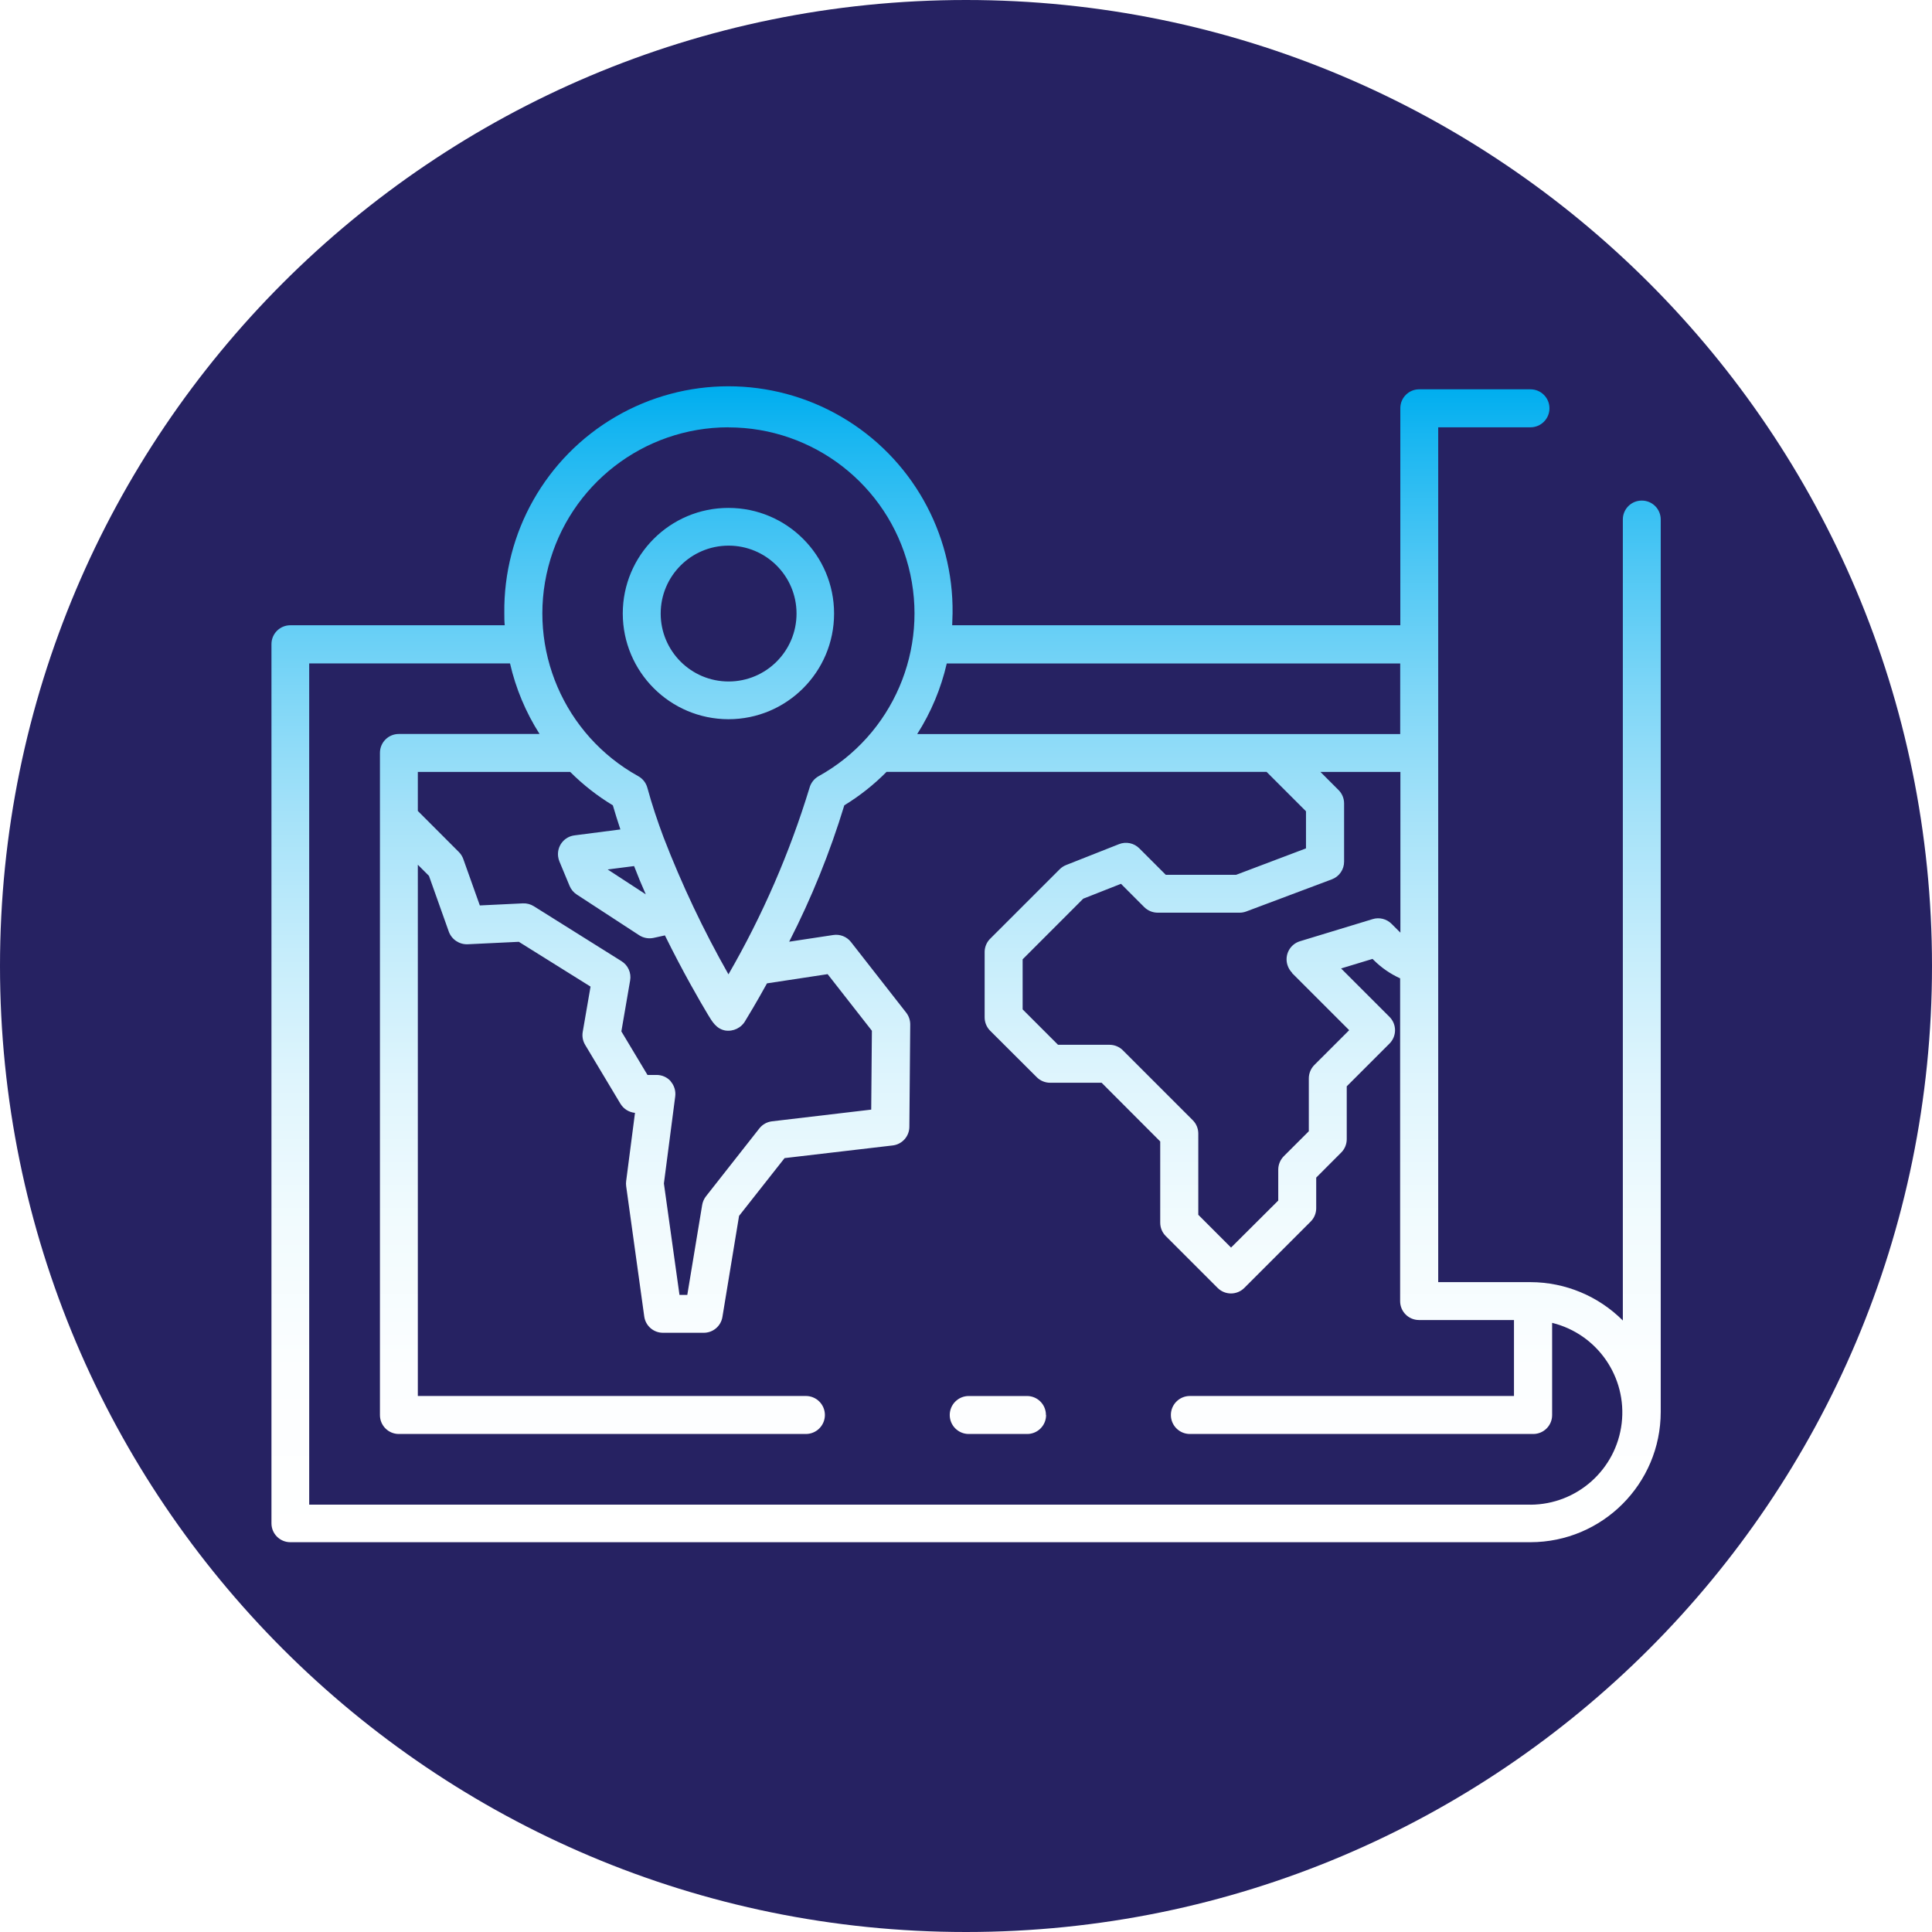
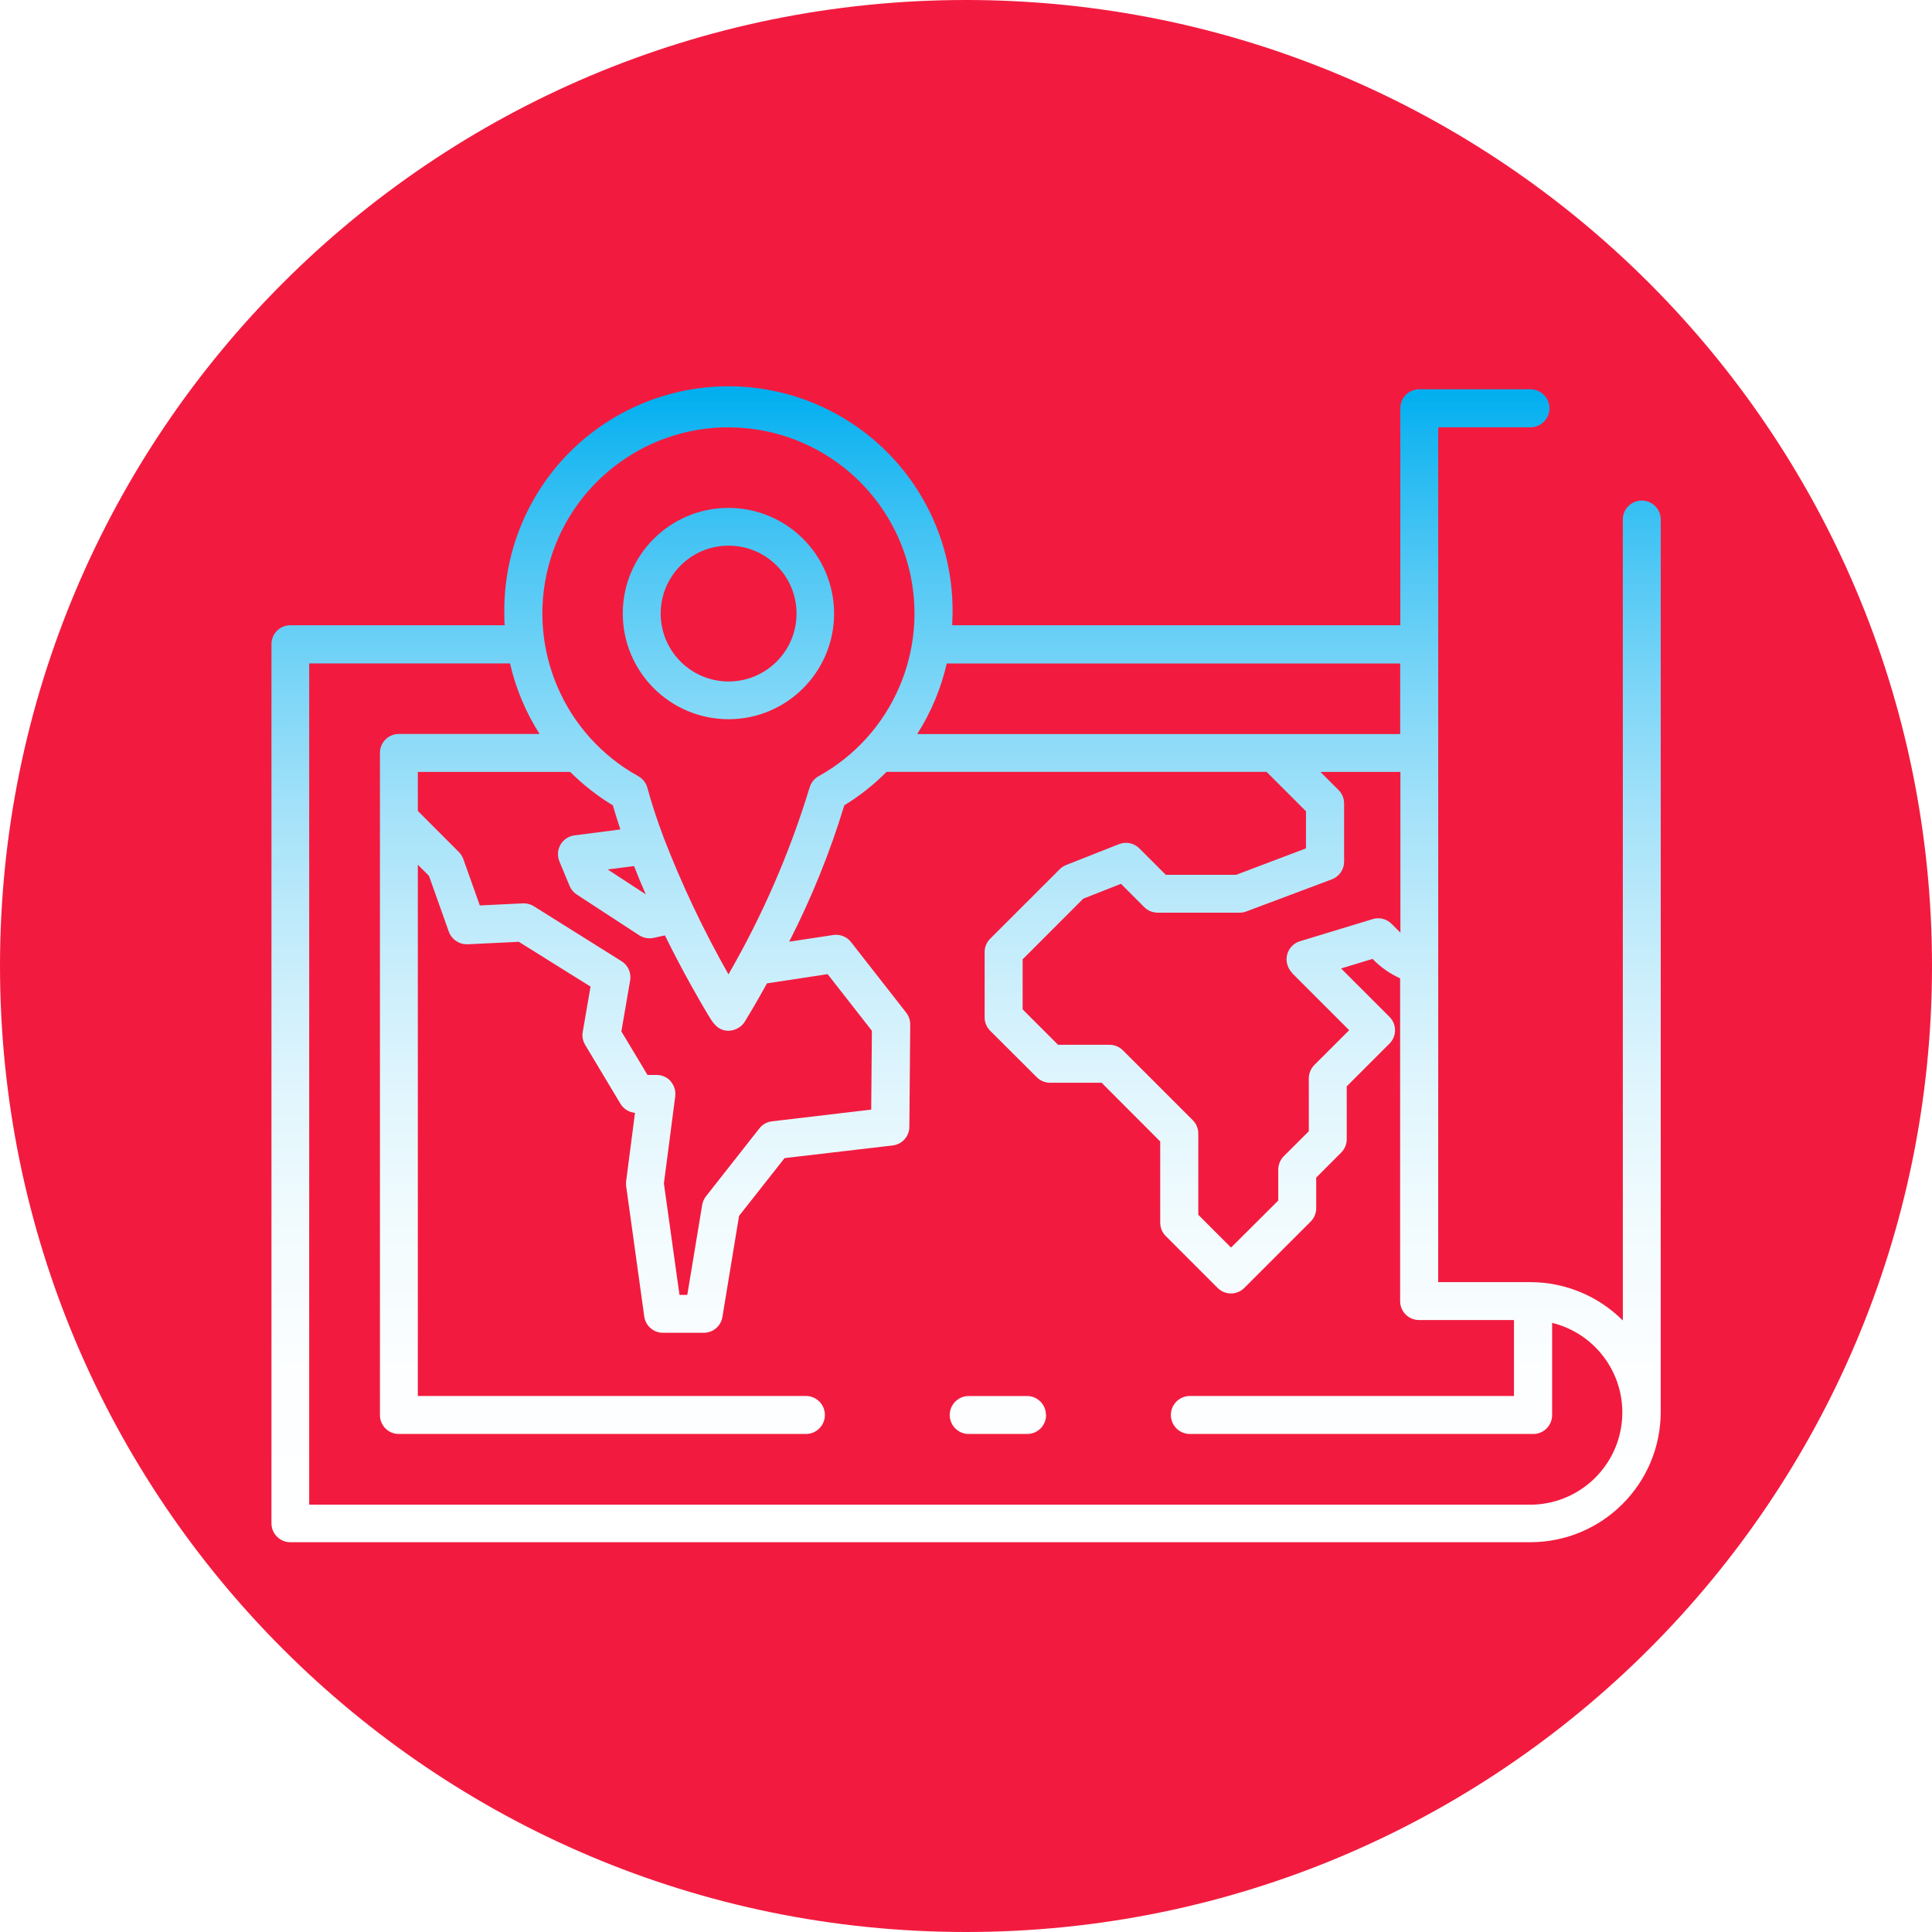
<svg xmlns="http://www.w3.org/2000/svg" id="Capa_1" data-name="Capa 1" viewBox="0 0 512 512">
  <defs>
-     <style>.cls-1{fill:#262262;}.cls-2{fill:url(#linear-gradient);}</style>
+     <style>.cls-1{fill:#F21B3F;}.cls-2{fill:url(#linear-gradient);}</style>
    <linearGradient id="linear-gradient" x1="76.27" y1="374.09" x2="76.27" y2="450.5" gradientTransform="matrix(4, 0, 0, -4, -50, 1908)" gradientUnits="userSpaceOnUse">
      <stop offset="0" stop-color="#fff" />
      <stop offset="0.15" stop-color="#fcfeff" />
      <stop offset="0.28" stop-color="#f1fbfe" />
      <stop offset="0.4" stop-color="#dff5fd" />
      <stop offset="0.51" stop-color="#c6edfb" />
      <stop offset="0.63" stop-color="#a5e2f9" />
      <stop offset="0.74" stop-color="#7dd6f7" />
      <stop offset="0.85" stop-color="#4ec7f4" />
      <stop offset="0.96" stop-color="#18b6f1" />
      <stop offset="1" stop-color="#00aeef" />
    </linearGradient>
  </defs>
  <circle class="cls-1" cx="256" cy="256" r="256" />
  <g id="Layer_2" data-name="Layer 2">
    <path class="cls-2" d="M434.13,135.5a5,5,0,0,0-5,5V352.79a34.69,34.69,0,0,0-24.45-10.17H380.2V116.08h24.45a5,5,0,0,0,0-10.07H375.16a5,5,0,0,0-5,5v57.53H251.4c0-1.06.1-2.11.1-3.16a59.4,59.4,0,1,0-118.79,0c0,1.06,0,2.12.11,3.16H76a5,5,0,0,0-5,5v233a5,5,0,0,0,5,5H404.65a34.56,34.56,0,0,0,34.52-34.52V140.53A5,5,0,0,0,434.13,135.5Zm-92.7,125.17,15.18,15.18-9.23,9.22a5.07,5.07,0,0,0-1.47,3.56v14l-6.62,6.61a5.08,5.08,0,0,0-1.48,3.56V321L325.3,333.46l-8.68-8.69V303.26a5,5,0,0,0-1.47-3.56l-18.5-18.5a5,5,0,0,0-3.56-1.48H279.45l-9.38-9.38V257.07L286.13,241l10-3.94,6.17,6.18a5.07,5.07,0,0,0,3.56,1.47h21.7a5,5,0,0,0,1.77-.32L352,235.88a5,5,0,0,0,3.26-4.71v-15.4a5,5,0,0,0-1.47-3.56l-4.8-4.8h21.19V250l-2.34-2.33a5,5,0,0,0-5-1.26l-19.25,5.86a5,5,0,0,0-3.35,6.28,5.12,5.12,0,0,0,1.25,2.1Zm28.7-82v18.7h-128a59.55,59.55,0,0,0,7.83-18.7Zm-178-62.57A49.31,49.31,0,0,1,216,208.54a5.07,5.07,0,0,0-2.41,3.08,236.8,236.8,0,0,1-21.48,49.43,271.11,271.11,0,0,1-17.21-36.34c-1.61-4.3-3.07-8.66-4.28-13.09a5,5,0,0,0-2.41-3.08,49.32,49.32,0,0,1,23.9-92.46ZM176.86,289.44a5,5,0,0,0-3.78-1.73h-2.43l-6.92-11.54,2.32-13.49a5,5,0,0,0-2.3-5.13L140.53,243a5.07,5.07,0,0,0-2.91-.76l-11.4.55-4.38-12.29a5,5,0,0,0-1.18-1.87l-10.87-10.88V207.41h40.38a59.31,59.31,0,0,0,11.3,8.85c.62,2.14,1.3,4.27,2,6.39l-12.14,1.57a5,5,0,0,0-4.36,5.63,5.15,5.15,0,0,0,.34,1.28L150,237.6a5,5,0,0,0,1.91,2.3l16.54,10.79a5.08,5.08,0,0,0,3.82.7l3-.66c4.83,9.8,9.27,17.44,11.35,20.91,1.15,1.9,2.23,3.83,4.61,4.29a5.2,5.2,0,0,0,5.39-2.65c.68-1.11,2.83-4.64,5.7-9.84L218.39,261l11.73,15-.18,20.9L203.66,300a5,5,0,0,0-3.37,1.89l-14.15,18a5.13,5.13,0,0,0-1,2.3L181.2,346h-2.07L175,316.47l3-23.06a5.08,5.08,0,0,0-1.21-4Zm-6.66-49.59-10.1-6.59,7-.9Q168.56,236.17,170.2,239.85ZM404.65,401.59H81V178.65h53.22a59.55,59.55,0,0,0,7.83,18.7H104.75a5,5,0,0,0-5,5V377.86a5,5,0,0,0,5,5H212.63a5,5,0,0,0,0-10.07H109.79V232l2.95,2.95L118,249.74a5.11,5.11,0,0,0,5,3.34l13.56-.65,19,11.87-2.07,12a5,5,0,0,0,.65,3.45l9.34,15.59a5.07,5.07,0,0,0,3.86,2.42L165,315.83a5.08,5.08,0,0,0,0,1.35l4.79,34.52a5,5,0,0,0,5,4.34h10.72a5,5,0,0,0,5-4.21l4.41-26.77,12.06-15.31,28.62-3.35a5,5,0,0,0,4.45-4.95l.23-27.1a5.06,5.06,0,0,0-1.07-3.15l-14.62-18.7a5,5,0,0,0-4.72-1.87l-11.67,1.77a220.05,220.05,0,0,0,14.61-36.14A59.38,59.38,0,0,0,234,207.4H334.72l10.44,10.44v9.83l-18.51,7H308l-7-7a5,5,0,0,0-5.4-1.12l-14,5.53a5,5,0,0,0-1.72,1.13l-18.29,18.28A5,5,0,0,0,260,255v17.44a5,5,0,0,0,1.47,3.56L273.8,288.3a5,5,0,0,0,3.55,1.48H291l15.53,15.56v21.52a5,5,0,0,0,1.48,3.56l13.71,13.71a5,5,0,0,0,7.12,0h0l17.55-17.55a5,5,0,0,0,1.48-3.55v-8.12l6.61-6.62a5,5,0,0,0,1.48-3.56v-14l11.31-11.31a5,5,0,0,0,0-7.12h0l-12.81-12.81,8.34-2.53.37.37a23.89,23.89,0,0,0,6.94,4.78v85.55a5,5,0,0,0,5,5h25.17v20.13H314.39a5,5,0,0,0,0,10.07h91a5,5,0,0,0,5-5V353.41a24.45,24.45,0,0,1-5.75,48.19ZM192.1,193.44a28,28,0,1,0-28-28h0A28.05,28.05,0,0,0,192.1,193.44Zm0-46a18,18,0,1,1-17.95,18h0a18,18,0,0,1,17.95-18Zm84.18,230.42a5,5,0,0,1-5,5H255.78a5,5,0,1,1,0-10.06h15.46a5,5,0,0,1,5,5Z" transform="translate(0.94 -2.84)" />
  </g>
</svg>
